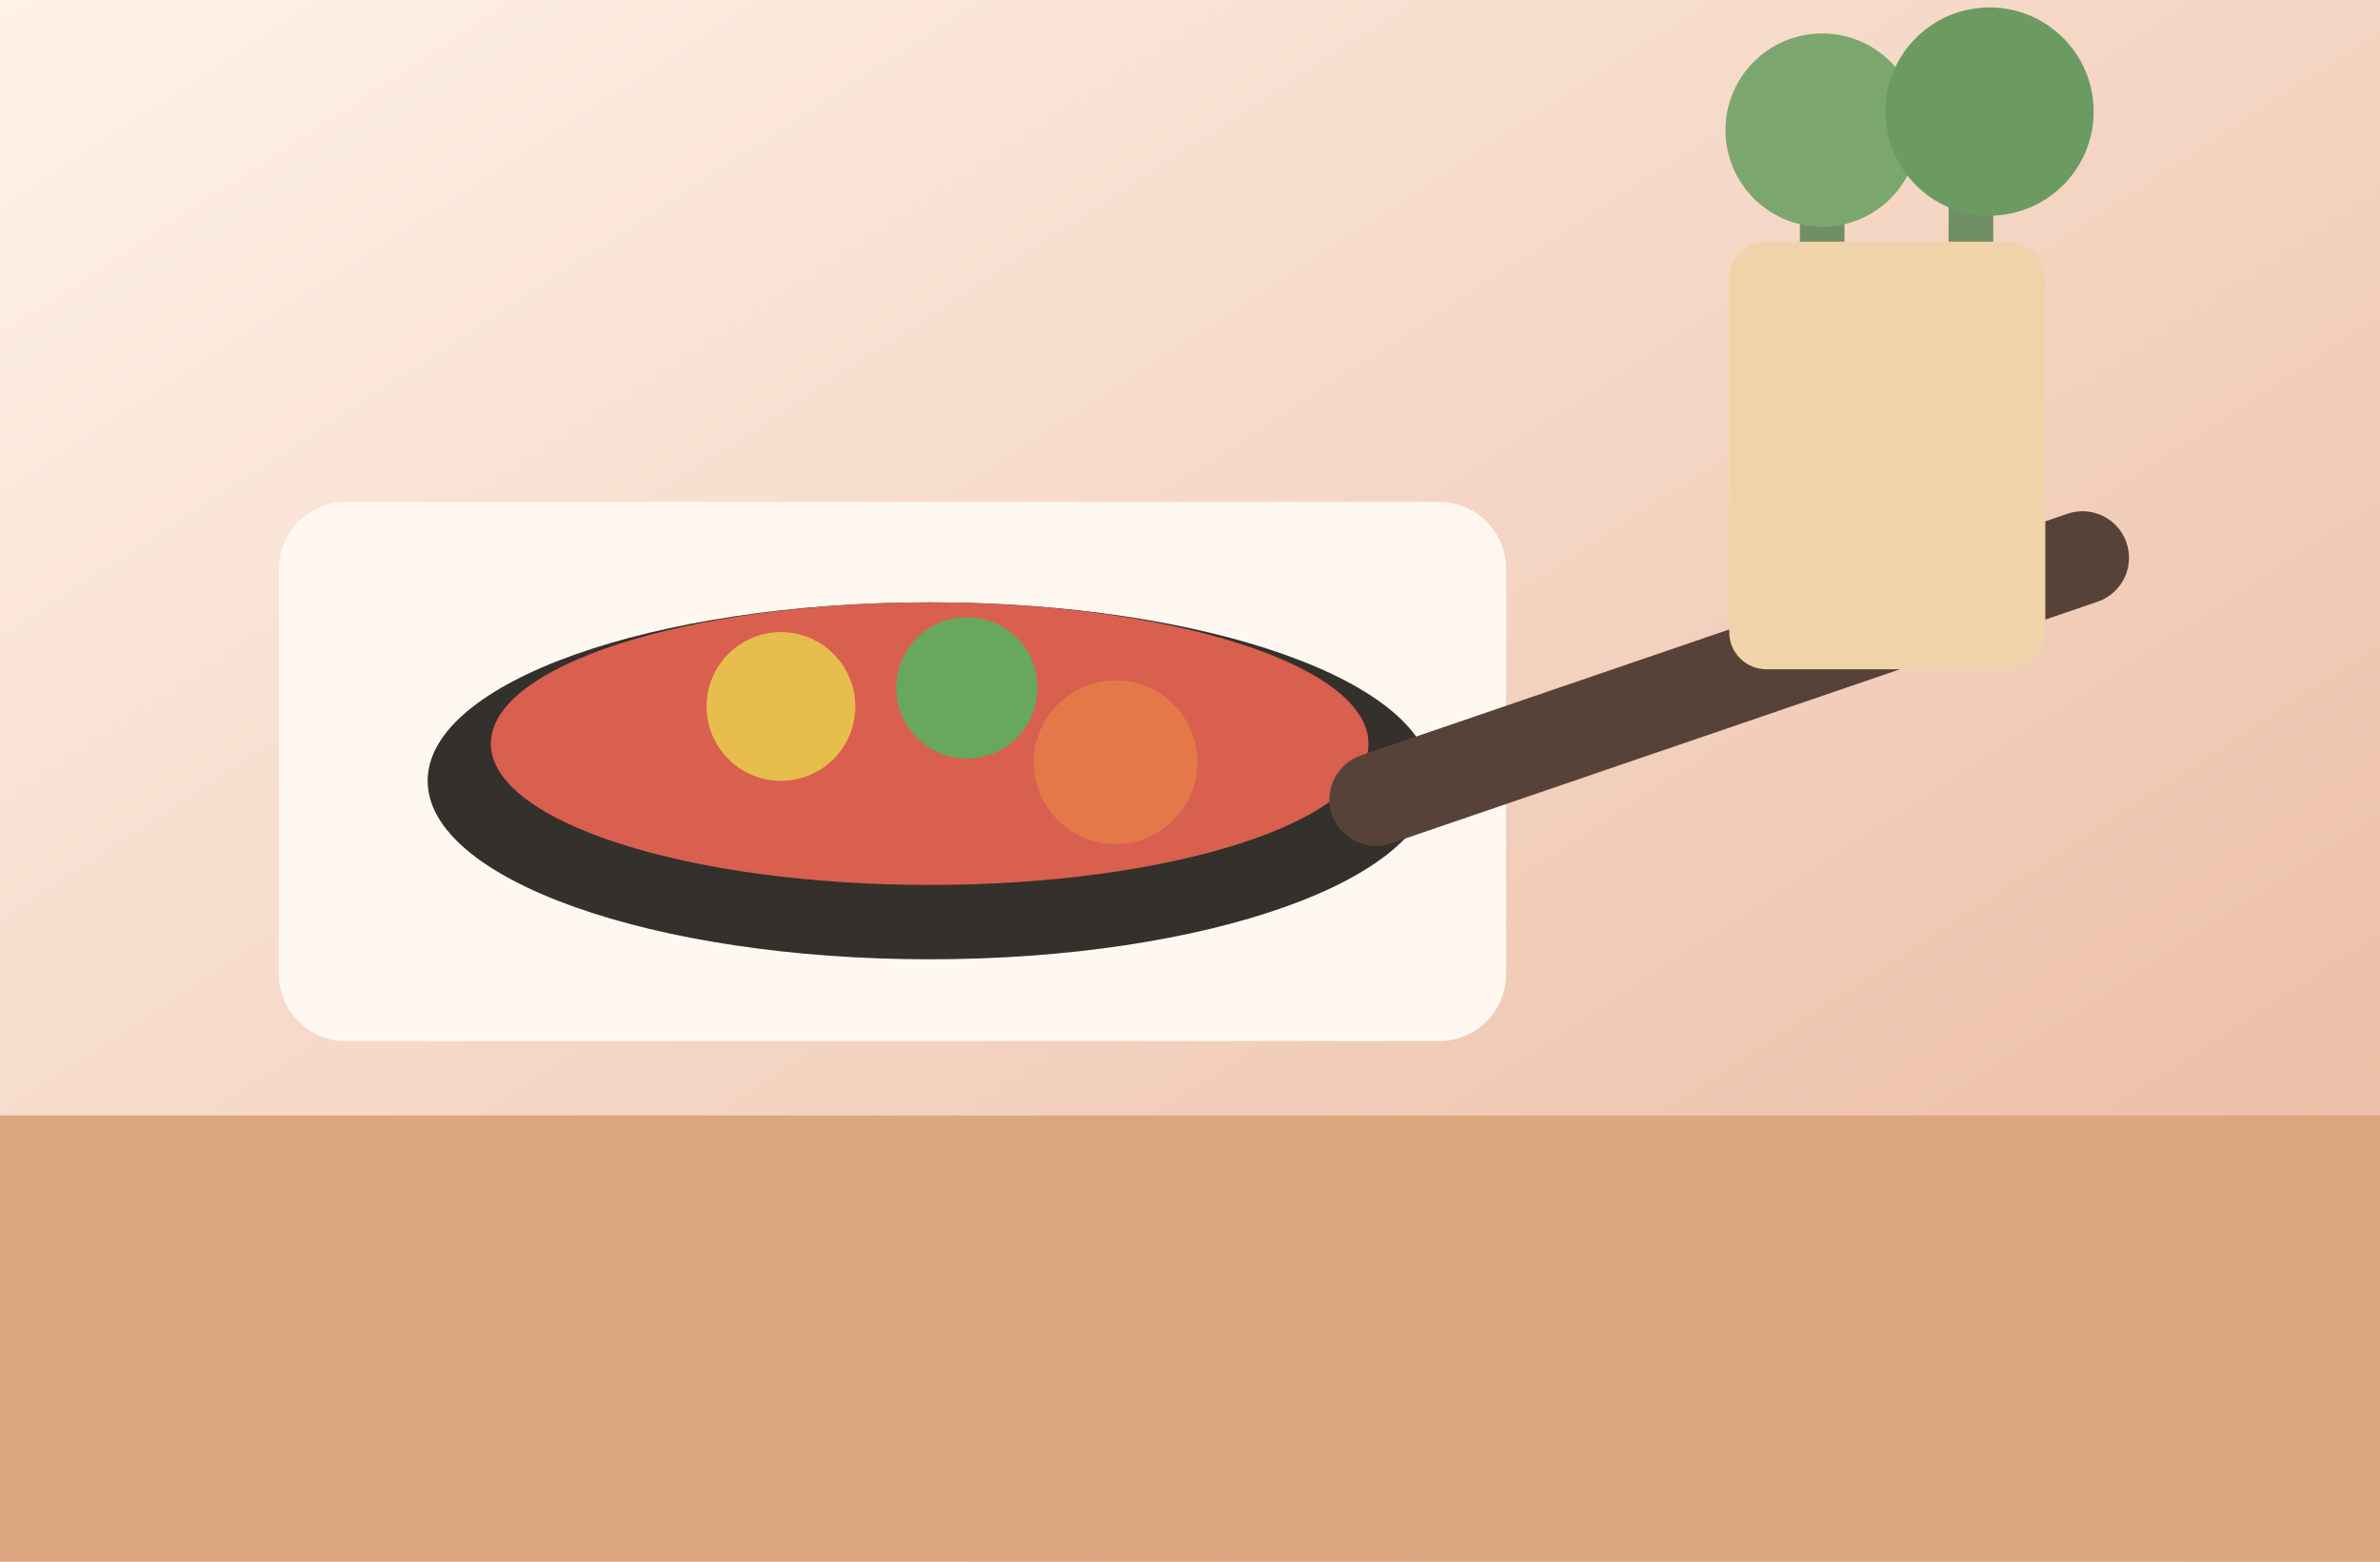
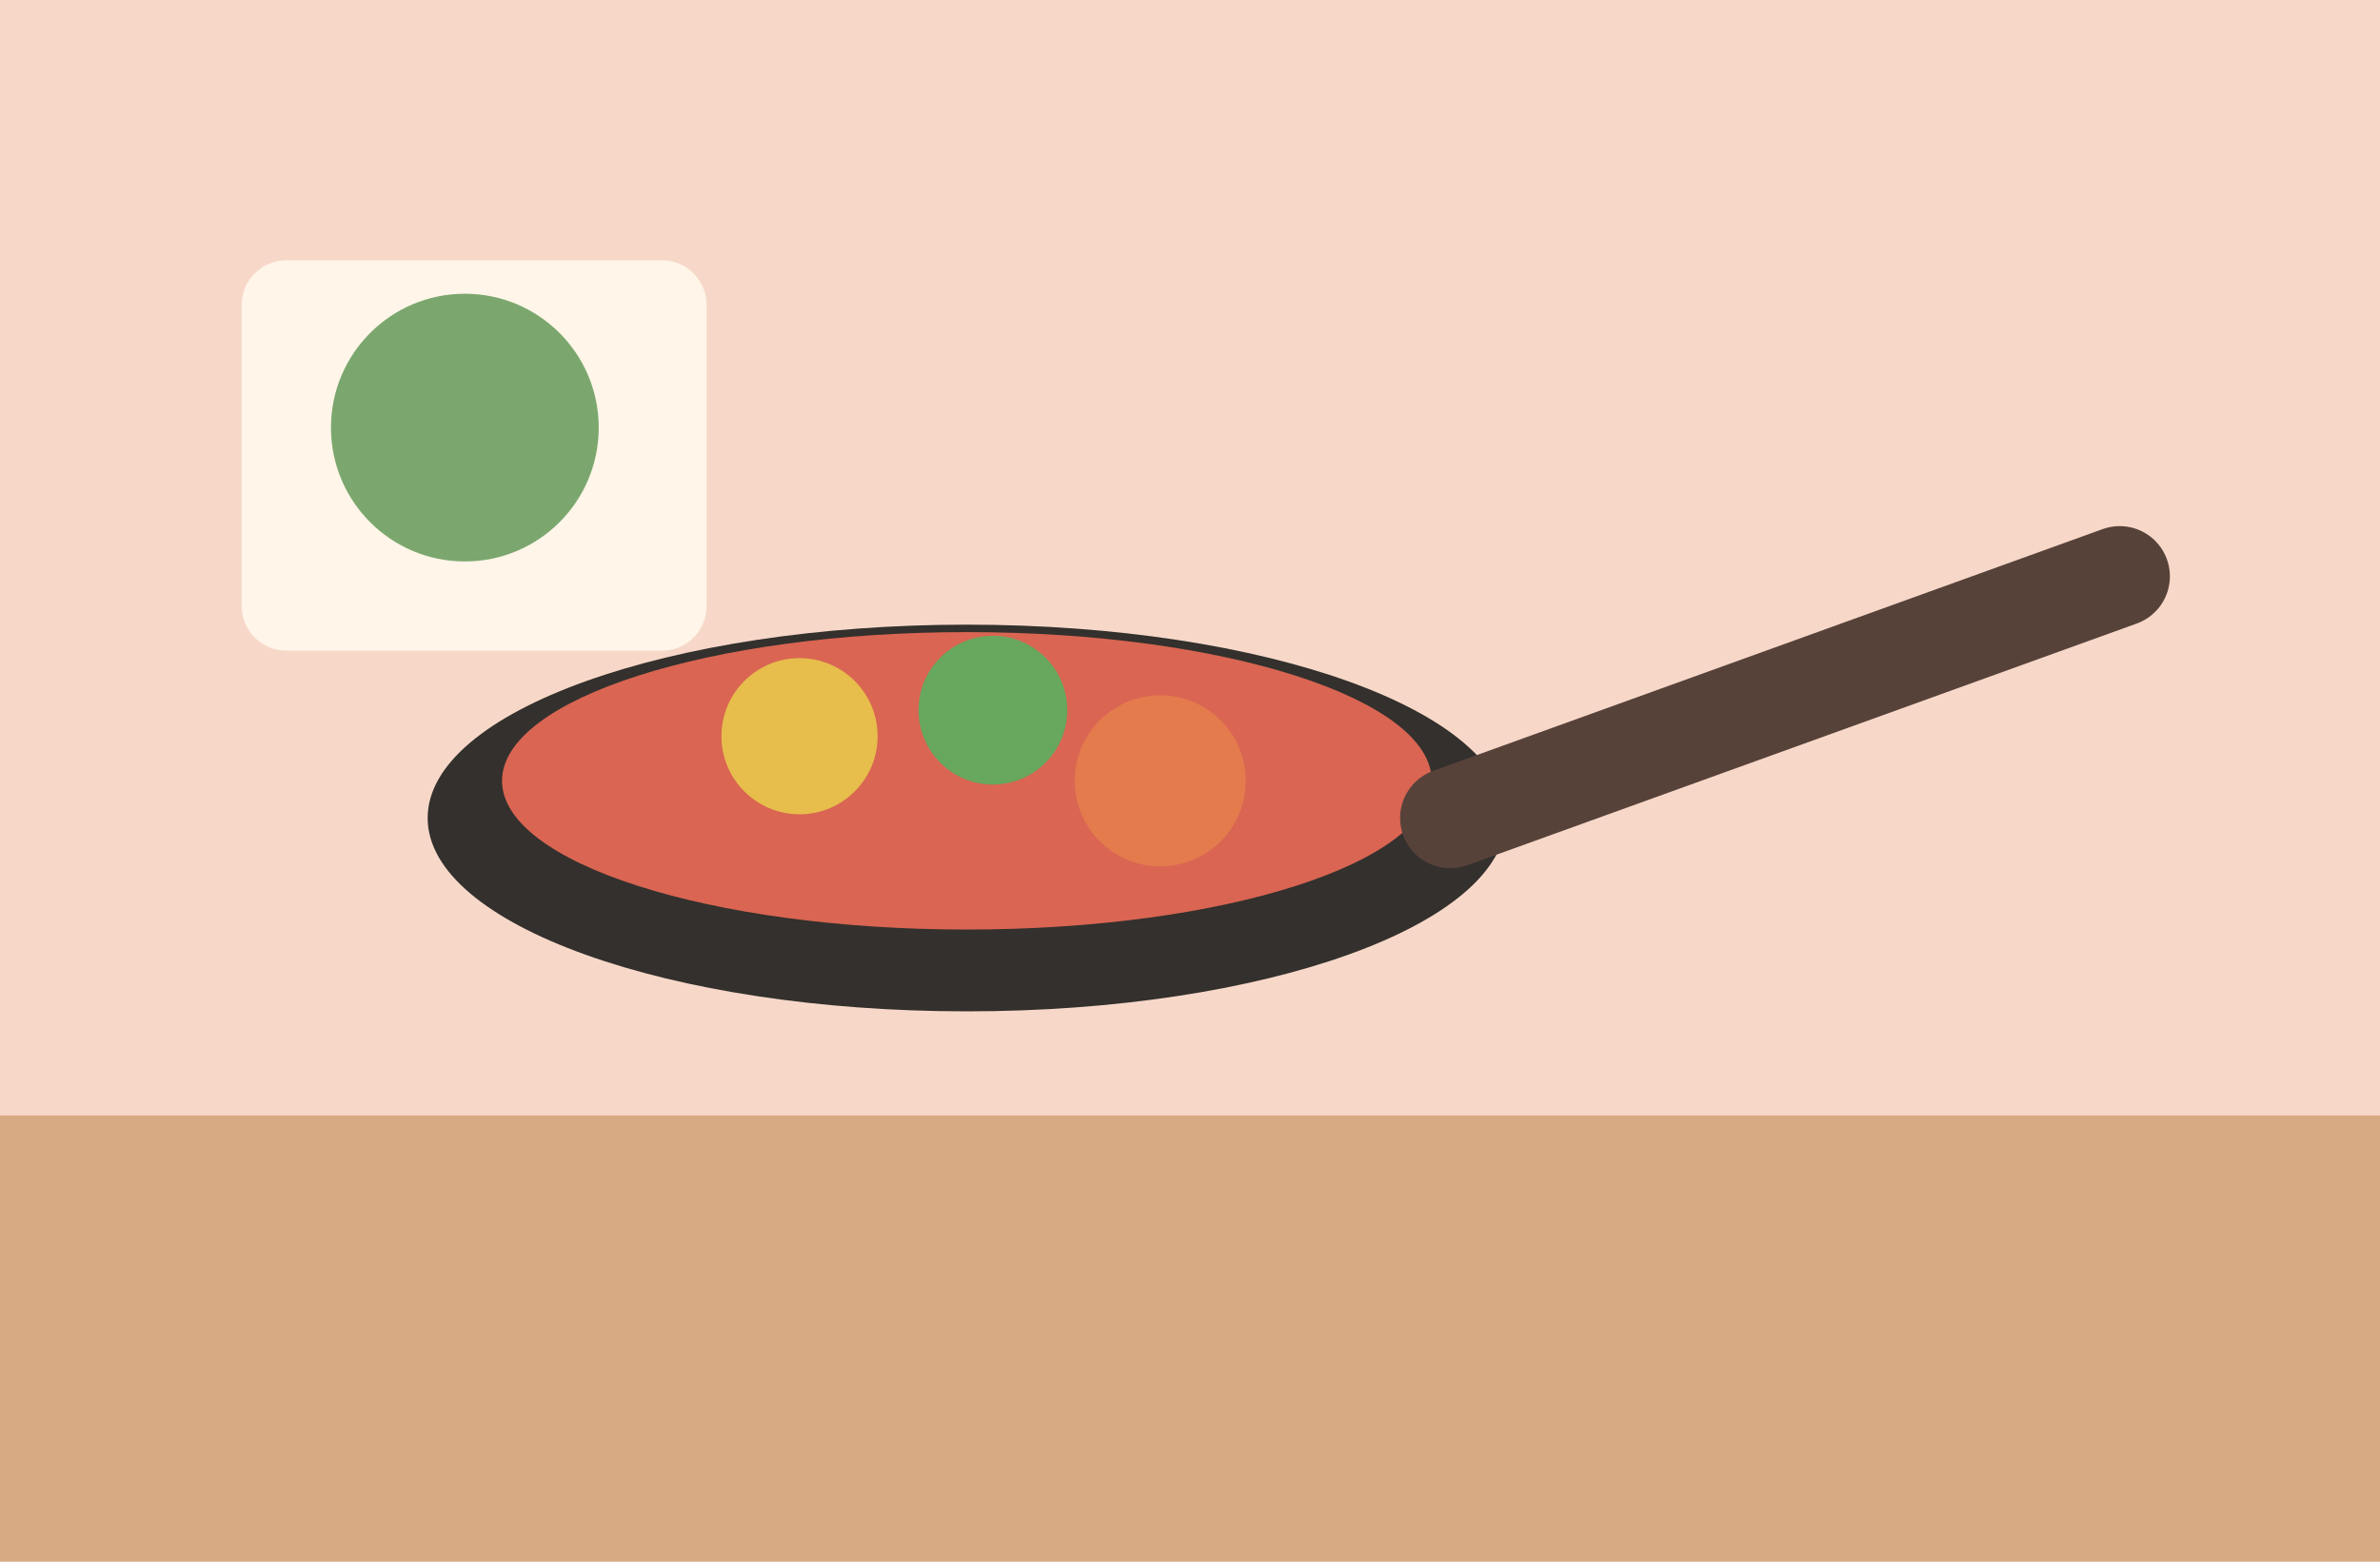
<svg xmlns="http://www.w3.org/2000/svg" viewBox="0 0 640 420">
-   <defs>
-     <linearGradient id="b" x2="1" y2="1">
-       <stop stop-color="#fff2e8" />
-       <stop offset="1" stop-color="#e9b69c" />
-     </linearGradient>
-   </defs>
-   <rect width="640" height="420" fill="url(#b)" />
-   <rect x="0" y="300" width="640" height="120" fill="#dca77f" />
-   <rect x="75" y="135" width="330" height="145" rx="18" fill="#fff8f1" />
-   <ellipse cx="250" cy="210" rx="135" ry="48" fill="#34302c" />
-   <ellipse cx="250" cy="200" rx="118" ry="38" fill="#d95f4f" />
-   <circle cx="210" cy="190" r="20" fill="#e7bd4c" />
-   <circle cx="260" cy="185" r="19" fill="#67a85e" />
-   <circle cx="300" cy="205" r="22" fill="#e57849" />
-   <path d="M370 215L560 150" stroke="#57423a" stroke-width="25" stroke-linecap="round" />
-   <rect x="465" y="65" width="85" height="115" rx="10" fill="#f1d3a9" />
-   <path d="M490 65V40M530 65V40" stroke="#718f64" stroke-width="12" />
-   <circle cx="490" cy="35" r="26" fill="#7ba76e" />
-   <circle cx="535" cy="30" r="28" fill="#6b9b61" />
+   <rect width="640" height="420" fill="#f7d8c8" />
+   <rect y="300" width="640" height="120" fill="#d8aa83" />
+   <ellipse cx="260" cy="220" rx="145" ry="52" fill="#33302d" />
+   <ellipse cx="260" cy="210" rx="125" ry="40" fill="#d96552" />
+   <circle cx="215" cy="198" r="21" fill="#e7bd4c" />
+   <circle cx="267" cy="191" r="20" fill="#68a75e" />
+   <circle cx="312" cy="210" r="23" fill="#e47b4d" />
+   <path d="M390 220L570 155" stroke="#57423a" stroke-width="27" stroke-linecap="round" />
+   <rect x="65" y="70" width="125" height="105" rx="12" fill="#fff5e8" />
+   <circle cx="125" cy="115" r="36" fill="#7ba76e" />
</svg>
